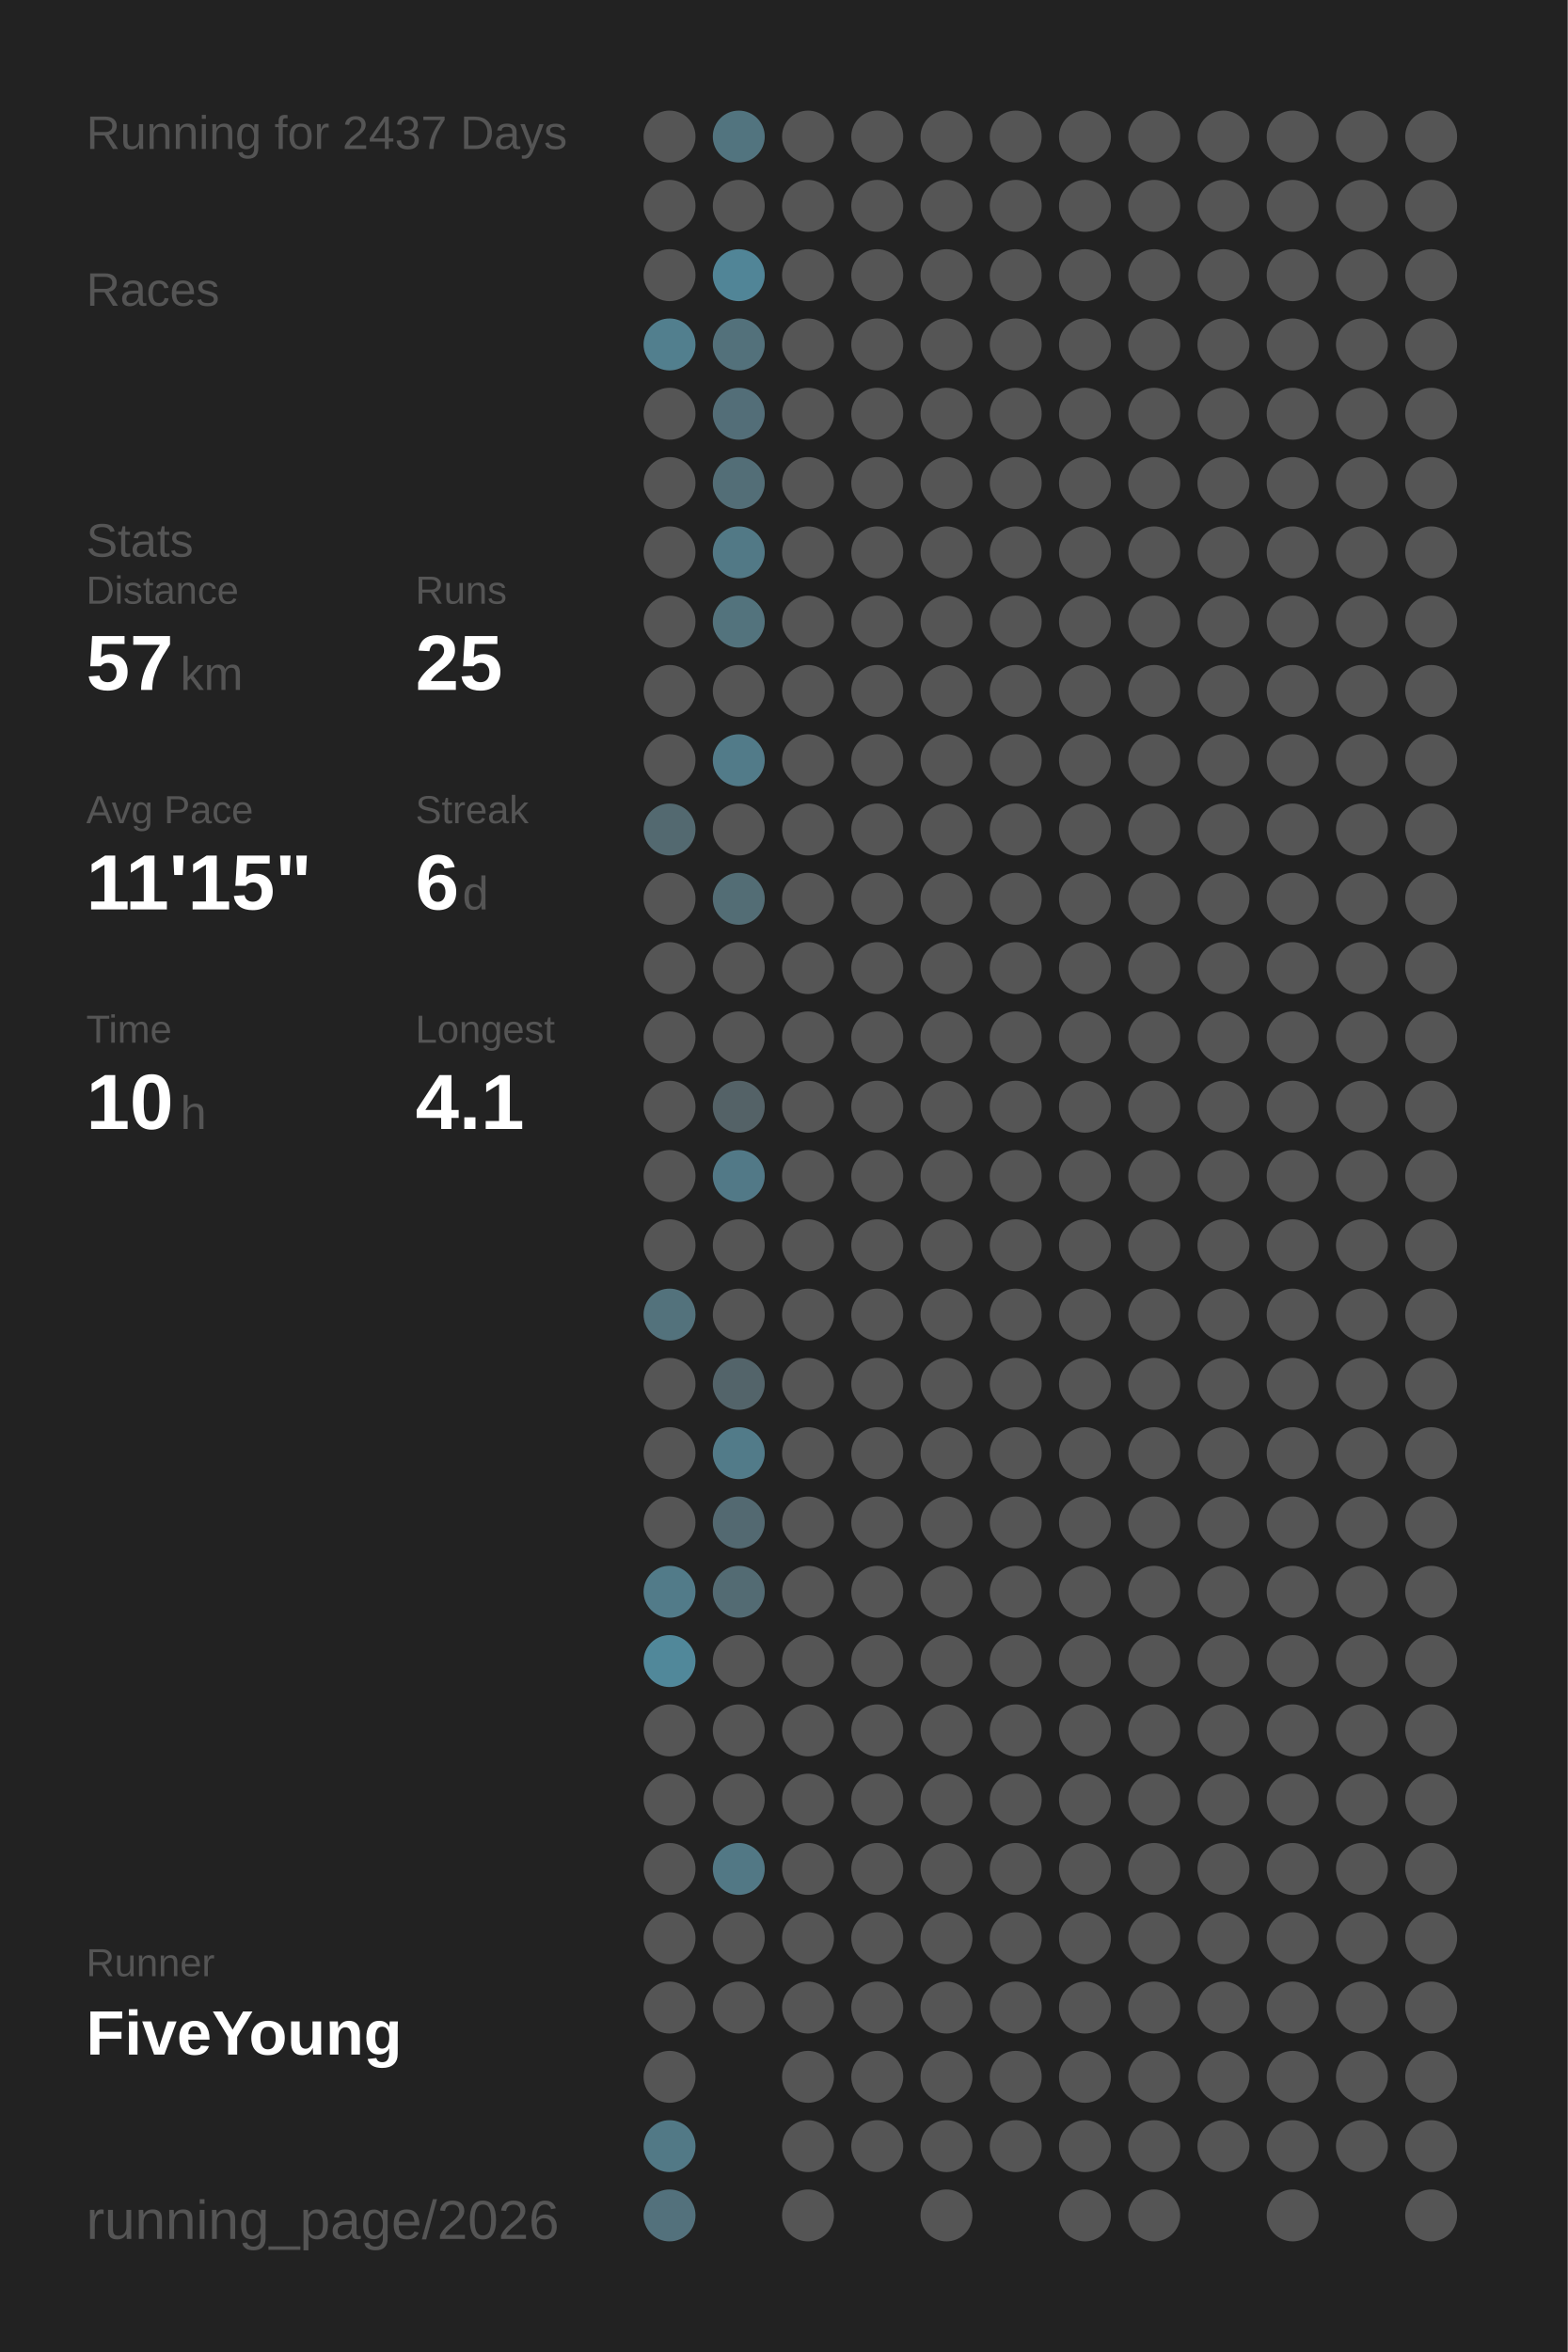
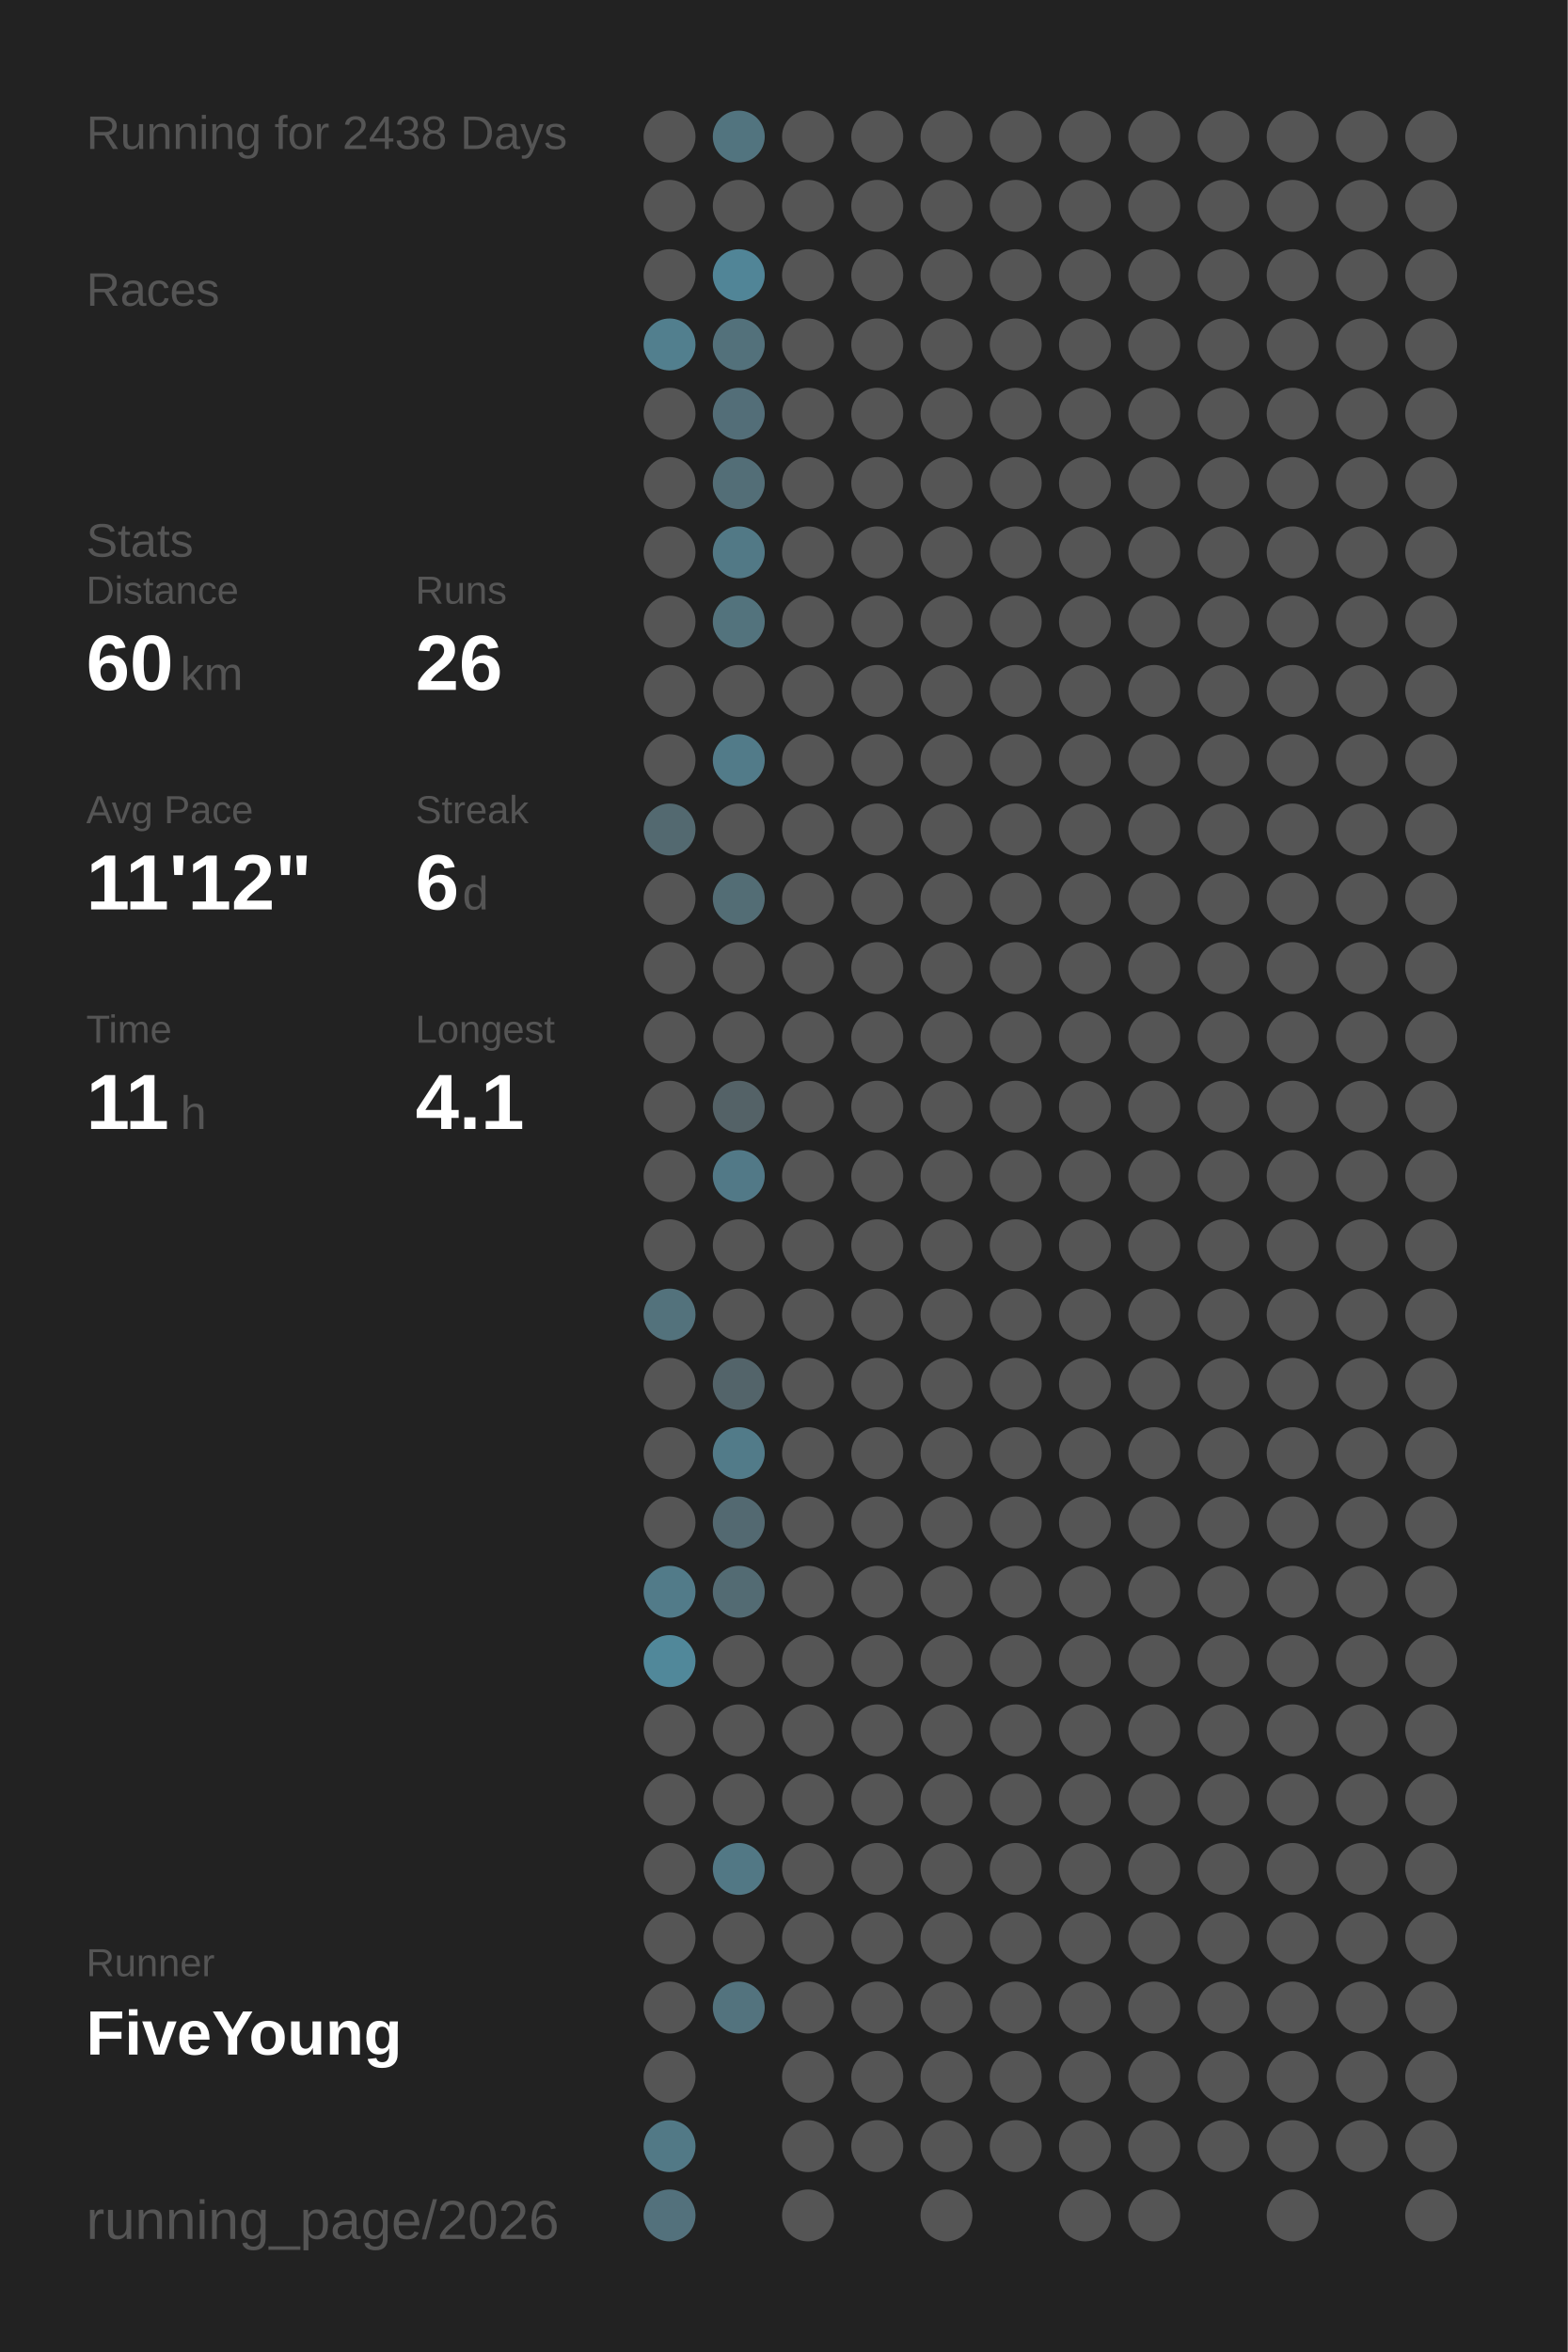
<svg xmlns="http://www.w3.org/2000/svg" baseProfile="full" height="300mm" version="1.1" viewBox="0,0,200,300" width="200mm">
  <defs />
  <rect fill="#222222" height="300" width="200" x="0" y="0" />
-   <text fill="#555555" style="font-size:6px; font-family:Arial;" x="11" y="19">Running for 2437 Days</text>
+   <text fill="#555555" style="font-size:6px; font-family:Arial;" x="11" y="19">Running for 2438 Days</text>
  <text fill="#555555" style="font-size:6px; font-family:Arial;" x="11" y="39">Races</text>
  <text fill="#555555" style="font-size:6px; font-family:Arial;" x="11" y="71">Stats</text>
  <text fill="#555555" style="font-size:5px; font-family:Arial;" x="11" y="77">Distance</text>
-   <text fill="#FFFFFF" style="font-size:10px; font-family:Arial; font-weight:bold;" x="11" y="88">57</text>
+   <text fill="#FFFFFF" style="font-size:10px; font-family:Arial; font-weight:bold;" x="11" y="88">60</text>
  <text fill="#555555" style="font-size:6px; font-family:Arial;" x="23" y="88">km</text>
  <text fill="#555555" style="font-size:5px; font-family:Arial;" x="53" y="77">Runs</text>
-   <text fill="#FFFFFF" style="font-size:10px; font-family:Arial; font-weight:bold;" x="53" y="88">25</text>
+   <text fill="#FFFFFF" style="font-size:10px; font-family:Arial; font-weight:bold;" x="53" y="88">26</text>
  <text fill="#555555" style="font-size:5px; font-family:Arial;" x="11" y="105">Avg Pace</text>
-   <text fill="#FFFFFF" style="font-size:10px; font-family:Arial; font-weight:bold;" x="11" y="116">11'15"</text>
+   <text fill="#FFFFFF" style="font-size:10px; font-family:Arial; font-weight:bold;" x="11" y="116">11'12"</text>
  <text fill="#555555" style="font-size:5px; font-family:Arial;" x="53" y="105">Streak</text>
  <text fill="#FFFFFF" style="font-size:10px; font-family:Arial; font-weight:bold;" x="53" y="116">6</text>
  <text fill="#555555" style="font-size:6px; font-family:Arial;" x="59" y="116">d</text>
  <text fill="#555555" style="font-size:5px; font-family:Arial;" x="11" y="133">Time</text>
-   <text fill="#FFFFFF" style="font-size:10px; font-family:Arial; font-weight:bold;" x="11" y="144">10</text>
+   <text fill="#FFFFFF" style="font-size:10px; font-family:Arial; font-weight:bold;" x="11" y="144">11</text>
  <text fill="#555555" style="font-size:6px; font-family:Arial;" x="23" y="144">h</text>
  <text fill="#555555" style="font-size:5px; font-family:Arial;" x="53" y="133">Longest</text>
  <text fill="#FFFFFF" style="font-size:10px; font-family:Arial; font-weight:bold;" x="53" y="144">4.1</text>
  <text fill="#555555" style="font-size:5px; font-family:Arial;" x="11" y="252.065">Runner</text>
  <text fill="#FFFFFF" style="font-size:8px; font-family:Arial; font-weight:bold;" x="11" y="262.065">FiveYoung</text>
  <text fill="#555555" style="font-size:7px; font-family:Arial;" x="11" y="285.581">running_page/2026</text>
  <circle cx="85.417" cy="17.419" fill="#555555" r="3.312" />
  <circle cx="85.417" cy="26.258" fill="#555555" r="3.312" />
  <circle cx="85.417" cy="35.097" fill="#555555" r="3.312" />
  <circle cx="85.417" cy="43.935" fill="#527f8e" r="3.312" />
  <circle cx="85.417" cy="52.774" fill="#555555" r="3.312" />
  <circle cx="85.417" cy="61.613" fill="#555555" r="3.312" />
  <circle cx="85.417" cy="70.452" fill="#555555" r="3.312" />
  <circle cx="85.417" cy="79.29" fill="#555555" r="3.312" />
  <circle cx="85.417" cy="88.129" fill="#555555" r="3.312" />
  <circle cx="85.417" cy="96.968" fill="#555555" r="3.312" />
  <circle cx="85.417" cy="105.806" fill="#536970" r="3.312" />
  <circle cx="85.417" cy="114.645" fill="#555555" r="3.312" />
  <circle cx="85.417" cy="123.484" fill="#555555" r="3.312" />
  <circle cx="85.417" cy="132.323" fill="#555555" r="3.312" />
  <circle cx="85.417" cy="141.161" fill="#555555" r="3.312" />
  <circle cx="85.417" cy="150" fill="#555555" r="3.312" />
  <circle cx="85.417" cy="158.839" fill="#555555" r="3.312" />
  <circle cx="85.417" cy="167.677" fill="#53727c" r="3.312" />
  <circle cx="85.417" cy="176.516" fill="#555555" r="3.312" />
  <circle cx="85.417" cy="185.355" fill="#555555" r="3.312" />
  <circle cx="85.417" cy="194.194" fill="#555555" r="3.312" />
  <circle cx="85.417" cy="203.032" fill="#527b89" r="3.312" />
  <circle cx="85.417" cy="211.871" fill="#51889a" r="3.312" />
  <circle cx="85.417" cy="220.71" fill="#555555" r="3.312" />
  <circle cx="85.417" cy="229.548" fill="#555555" r="3.312" />
  <circle cx="85.417" cy="238.387" fill="#555555" r="3.312" />
  <circle cx="85.417" cy="247.226" fill="#555555" r="3.312" />
  <circle cx="85.417" cy="256.065" fill="#555555" r="3.312" />
  <circle cx="85.417" cy="264.903" fill="#555555" r="3.312" />
  <circle cx="85.417" cy="273.742" fill="#527986" r="3.312" />
  <circle cx="85.417" cy="282.581" fill="#53717c" r="3.312" />
  <circle cx="94.25" cy="17.419" fill="#52747f" r="3.312" />
  <circle cx="94.25" cy="26.258" fill="#555555" r="3.312" />
  <circle cx="94.25" cy="35.097" fill="#518597" r="3.312" />
  <circle cx="94.25" cy="43.935" fill="#53717b" r="3.312" />
  <circle cx="94.25" cy="52.774" fill="#536e78" r="3.312" />
  <circle cx="94.25" cy="61.613" fill="#536e77" r="3.312" />
  <circle cx="94.25" cy="70.452" fill="#527986" r="3.312" />
  <circle cx="94.25" cy="79.29" fill="#53737d" r="3.312" />
  <circle cx="94.25" cy="88.129" fill="#555555" r="3.312" />
  <circle cx="94.25" cy="96.968" fill="#527b89" r="3.312" />
  <circle cx="94.25" cy="105.806" fill="#555555" r="3.312" />
  <circle cx="94.25" cy="114.645" fill="#536d75" r="3.312" />
  <circle cx="94.25" cy="123.484" fill="#555555" r="3.312" />
  <circle cx="94.25" cy="132.323" fill="#555555" r="3.312" />
  <circle cx="94.25" cy="141.161" fill="#546267" r="3.312" />
  <circle cx="94.25" cy="150" fill="#527987" r="3.312" />
  <circle cx="94.25" cy="158.839" fill="#555555" r="3.312" />
  <circle cx="94.25" cy="167.677" fill="#555555" r="3.312" />
  <circle cx="94.25" cy="176.516" fill="#53646a" r="3.312" />
  <circle cx="94.25" cy="185.355" fill="#527b89" r="3.312" />
  <circle cx="94.25" cy="194.194" fill="#536971" r="3.312" />
  <circle cx="94.25" cy="203.032" fill="#536b73" r="3.312" />
  <circle cx="94.25" cy="211.871" fill="#555555" r="3.312" />
  <circle cx="94.25" cy="220.71" fill="#555555" r="3.312" />
  <circle cx="94.25" cy="229.548" fill="#555555" r="3.312" />
  <circle cx="94.25" cy="238.387" fill="#527885" r="3.312" />
  <circle cx="94.25" cy="247.226" fill="#555555" r="3.312" />
-   <circle cx="94.25" cy="256.065" fill="#555555" r="3.312" />
+   <circle cx="94.25" cy="256.065" fill="#53737e" r="3.312" />
  <circle cx="103.083" cy="17.419" fill="#555555" r="3.312" />
  <circle cx="103.083" cy="26.258" fill="#555555" r="3.312" />
  <circle cx="103.083" cy="35.097" fill="#555555" r="3.312" />
  <circle cx="103.083" cy="43.935" fill="#555555" r="3.312" />
  <circle cx="103.083" cy="52.774" fill="#555555" r="3.312" />
  <circle cx="103.083" cy="61.613" fill="#555555" r="3.312" />
  <circle cx="103.083" cy="70.452" fill="#555555" r="3.312" />
  <circle cx="103.083" cy="79.29" fill="#555555" r="3.312" />
  <circle cx="103.083" cy="88.129" fill="#555555" r="3.312" />
  <circle cx="103.083" cy="96.968" fill="#555555" r="3.312" />
  <circle cx="103.083" cy="105.806" fill="#555555" r="3.312" />
  <circle cx="103.083" cy="114.645" fill="#555555" r="3.312" />
  <circle cx="103.083" cy="123.484" fill="#555555" r="3.312" />
  <circle cx="103.083" cy="132.323" fill="#555555" r="3.312" />
  <circle cx="103.083" cy="141.161" fill="#555555" r="3.312" />
  <circle cx="103.083" cy="150" fill="#555555" r="3.312" />
  <circle cx="103.083" cy="158.839" fill="#555555" r="3.312" />
  <circle cx="103.083" cy="167.677" fill="#555555" r="3.312" />
  <circle cx="103.083" cy="176.516" fill="#555555" r="3.312" />
  <circle cx="103.083" cy="185.355" fill="#555555" r="3.312" />
  <circle cx="103.083" cy="194.194" fill="#555555" r="3.312" />
  <circle cx="103.083" cy="203.032" fill="#555555" r="3.312" />
  <circle cx="103.083" cy="211.871" fill="#555555" r="3.312" />
  <circle cx="103.083" cy="220.71" fill="#555555" r="3.312" />
  <circle cx="103.083" cy="229.548" fill="#555555" r="3.312" />
  <circle cx="103.083" cy="238.387" fill="#555555" r="3.312" />
  <circle cx="103.083" cy="247.226" fill="#555555" r="3.312" />
  <circle cx="103.083" cy="256.065" fill="#555555" r="3.312" />
  <circle cx="103.083" cy="264.903" fill="#555555" r="3.312" />
  <circle cx="103.083" cy="273.742" fill="#555555" r="3.312" />
  <circle cx="103.083" cy="282.581" fill="#555555" r="3.312" />
  <circle cx="111.917" cy="17.419" fill="#555555" r="3.312" />
  <circle cx="111.917" cy="26.258" fill="#555555" r="3.312" />
  <circle cx="111.917" cy="35.097" fill="#555555" r="3.312" />
  <circle cx="111.917" cy="43.935" fill="#555555" r="3.312" />
  <circle cx="111.917" cy="52.774" fill="#555555" r="3.312" />
  <circle cx="111.917" cy="61.613" fill="#555555" r="3.312" />
  <circle cx="111.917" cy="70.452" fill="#555555" r="3.312" />
  <circle cx="111.917" cy="79.29" fill="#555555" r="3.312" />
  <circle cx="111.917" cy="88.129" fill="#555555" r="3.312" />
  <circle cx="111.917" cy="96.968" fill="#555555" r="3.312" />
  <circle cx="111.917" cy="105.806" fill="#555555" r="3.312" />
  <circle cx="111.917" cy="114.645" fill="#555555" r="3.312" />
  <circle cx="111.917" cy="123.484" fill="#555555" r="3.312" />
  <circle cx="111.917" cy="132.323" fill="#555555" r="3.312" />
  <circle cx="111.917" cy="141.161" fill="#555555" r="3.312" />
  <circle cx="111.917" cy="150" fill="#555555" r="3.312" />
  <circle cx="111.917" cy="158.839" fill="#555555" r="3.312" />
  <circle cx="111.917" cy="167.677" fill="#555555" r="3.312" />
  <circle cx="111.917" cy="176.516" fill="#555555" r="3.312" />
  <circle cx="111.917" cy="185.355" fill="#555555" r="3.312" />
  <circle cx="111.917" cy="194.194" fill="#555555" r="3.312" />
  <circle cx="111.917" cy="203.032" fill="#555555" r="3.312" />
  <circle cx="111.917" cy="211.871" fill="#555555" r="3.312" />
  <circle cx="111.917" cy="220.71" fill="#555555" r="3.312" />
  <circle cx="111.917" cy="229.548" fill="#555555" r="3.312" />
  <circle cx="111.917" cy="238.387" fill="#555555" r="3.312" />
  <circle cx="111.917" cy="247.226" fill="#555555" r="3.312" />
  <circle cx="111.917" cy="256.065" fill="#555555" r="3.312" />
  <circle cx="111.917" cy="264.903" fill="#555555" r="3.312" />
  <circle cx="111.917" cy="273.742" fill="#555555" r="3.312" />
  <circle cx="120.75" cy="17.419" fill="#555555" r="3.312" />
  <circle cx="120.75" cy="26.258" fill="#555555" r="3.312" />
  <circle cx="120.75" cy="35.097" fill="#555555" r="3.312" />
  <circle cx="120.75" cy="43.935" fill="#555555" r="3.312" />
  <circle cx="120.75" cy="52.774" fill="#555555" r="3.312" />
  <circle cx="120.75" cy="61.613" fill="#555555" r="3.312" />
  <circle cx="120.75" cy="70.452" fill="#555555" r="3.312" />
  <circle cx="120.75" cy="79.29" fill="#555555" r="3.312" />
  <circle cx="120.75" cy="88.129" fill="#555555" r="3.312" />
  <circle cx="120.75" cy="96.968" fill="#555555" r="3.312" />
  <circle cx="120.75" cy="105.806" fill="#555555" r="3.312" />
  <circle cx="120.75" cy="114.645" fill="#555555" r="3.312" />
  <circle cx="120.75" cy="123.484" fill="#555555" r="3.312" />
  <circle cx="120.75" cy="132.323" fill="#555555" r="3.312" />
  <circle cx="120.75" cy="141.161" fill="#555555" r="3.312" />
  <circle cx="120.75" cy="150" fill="#555555" r="3.312" />
  <circle cx="120.75" cy="158.839" fill="#555555" r="3.312" />
  <circle cx="120.75" cy="167.677" fill="#555555" r="3.312" />
  <circle cx="120.75" cy="176.516" fill="#555555" r="3.312" />
  <circle cx="120.75" cy="185.355" fill="#555555" r="3.312" />
  <circle cx="120.75" cy="194.194" fill="#555555" r="3.312" />
  <circle cx="120.75" cy="203.032" fill="#555555" r="3.312" />
  <circle cx="120.75" cy="211.871" fill="#555555" r="3.312" />
  <circle cx="120.75" cy="220.71" fill="#555555" r="3.312" />
  <circle cx="120.75" cy="229.548" fill="#555555" r="3.312" />
  <circle cx="120.75" cy="238.387" fill="#555555" r="3.312" />
  <circle cx="120.75" cy="247.226" fill="#555555" r="3.312" />
  <circle cx="120.75" cy="256.065" fill="#555555" r="3.312" />
  <circle cx="120.75" cy="264.903" fill="#555555" r="3.312" />
  <circle cx="120.75" cy="273.742" fill="#555555" r="3.312" />
  <circle cx="120.75" cy="282.581" fill="#555555" r="3.312" />
  <circle cx="129.583" cy="17.419" fill="#555555" r="3.312" />
  <circle cx="129.583" cy="26.258" fill="#555555" r="3.312" />
  <circle cx="129.583" cy="35.097" fill="#555555" r="3.312" />
  <circle cx="129.583" cy="43.935" fill="#555555" r="3.312" />
  <circle cx="129.583" cy="52.774" fill="#555555" r="3.312" />
  <circle cx="129.583" cy="61.613" fill="#555555" r="3.312" />
  <circle cx="129.583" cy="70.452" fill="#555555" r="3.312" />
  <circle cx="129.583" cy="79.29" fill="#555555" r="3.312" />
  <circle cx="129.583" cy="88.129" fill="#555555" r="3.312" />
  <circle cx="129.583" cy="96.968" fill="#555555" r="3.312" />
  <circle cx="129.583" cy="105.806" fill="#555555" r="3.312" />
  <circle cx="129.583" cy="114.645" fill="#555555" r="3.312" />
  <circle cx="129.583" cy="123.484" fill="#555555" r="3.312" />
  <circle cx="129.583" cy="132.323" fill="#555555" r="3.312" />
  <circle cx="129.583" cy="141.161" fill="#555555" r="3.312" />
  <circle cx="129.583" cy="150" fill="#555555" r="3.312" />
  <circle cx="129.583" cy="158.839" fill="#555555" r="3.312" />
  <circle cx="129.583" cy="167.677" fill="#555555" r="3.312" />
  <circle cx="129.583" cy="176.516" fill="#555555" r="3.312" />
  <circle cx="129.583" cy="185.355" fill="#555555" r="3.312" />
  <circle cx="129.583" cy="194.194" fill="#555555" r="3.312" />
  <circle cx="129.583" cy="203.032" fill="#555555" r="3.312" />
  <circle cx="129.583" cy="211.871" fill="#555555" r="3.312" />
  <circle cx="129.583" cy="220.71" fill="#555555" r="3.312" />
  <circle cx="129.583" cy="229.548" fill="#555555" r="3.312" />
  <circle cx="129.583" cy="238.387" fill="#555555" r="3.312" />
  <circle cx="129.583" cy="247.226" fill="#555555" r="3.312" />
  <circle cx="129.583" cy="256.065" fill="#555555" r="3.312" />
  <circle cx="129.583" cy="264.903" fill="#555555" r="3.312" />
  <circle cx="129.583" cy="273.742" fill="#555555" r="3.312" />
  <circle cx="138.417" cy="17.419" fill="#555555" r="3.312" />
  <circle cx="138.417" cy="26.258" fill="#555555" r="3.312" />
  <circle cx="138.417" cy="35.097" fill="#555555" r="3.312" />
  <circle cx="138.417" cy="43.935" fill="#555555" r="3.312" />
  <circle cx="138.417" cy="52.774" fill="#555555" r="3.312" />
  <circle cx="138.417" cy="61.613" fill="#555555" r="3.312" />
  <circle cx="138.417" cy="70.452" fill="#555555" r="3.312" />
  <circle cx="138.417" cy="79.29" fill="#555555" r="3.312" />
  <circle cx="138.417" cy="88.129" fill="#555555" r="3.312" />
  <circle cx="138.417" cy="96.968" fill="#555555" r="3.312" />
  <circle cx="138.417" cy="105.806" fill="#555555" r="3.312" />
  <circle cx="138.417" cy="114.645" fill="#555555" r="3.312" />
  <circle cx="138.417" cy="123.484" fill="#555555" r="3.312" />
  <circle cx="138.417" cy="132.323" fill="#555555" r="3.312" />
  <circle cx="138.417" cy="141.161" fill="#555555" r="3.312" />
  <circle cx="138.417" cy="150" fill="#555555" r="3.312" />
  <circle cx="138.417" cy="158.839" fill="#555555" r="3.312" />
  <circle cx="138.417" cy="167.677" fill="#555555" r="3.312" />
  <circle cx="138.417" cy="176.516" fill="#555555" r="3.312" />
  <circle cx="138.417" cy="185.355" fill="#555555" r="3.312" />
  <circle cx="138.417" cy="194.194" fill="#555555" r="3.312" />
  <circle cx="138.417" cy="203.032" fill="#555555" r="3.312" />
  <circle cx="138.417" cy="211.871" fill="#555555" r="3.312" />
  <circle cx="138.417" cy="220.71" fill="#555555" r="3.312" />
  <circle cx="138.417" cy="229.548" fill="#555555" r="3.312" />
  <circle cx="138.417" cy="238.387" fill="#555555" r="3.312" />
  <circle cx="138.417" cy="247.226" fill="#555555" r="3.312" />
  <circle cx="138.417" cy="256.065" fill="#555555" r="3.312" />
  <circle cx="138.417" cy="264.903" fill="#555555" r="3.312" />
  <circle cx="138.417" cy="273.742" fill="#555555" r="3.312" />
  <circle cx="138.417" cy="282.581" fill="#555555" r="3.312" />
  <circle cx="147.25" cy="17.419" fill="#555555" r="3.312" />
  <circle cx="147.25" cy="26.258" fill="#555555" r="3.312" />
  <circle cx="147.25" cy="35.097" fill="#555555" r="3.312" />
  <circle cx="147.25" cy="43.935" fill="#555555" r="3.312" />
  <circle cx="147.25" cy="52.774" fill="#555555" r="3.312" />
  <circle cx="147.25" cy="61.613" fill="#555555" r="3.312" />
  <circle cx="147.25" cy="70.452" fill="#555555" r="3.312" />
  <circle cx="147.25" cy="79.29" fill="#555555" r="3.312" />
  <circle cx="147.25" cy="88.129" fill="#555555" r="3.312" />
  <circle cx="147.25" cy="96.968" fill="#555555" r="3.312" />
  <circle cx="147.25" cy="105.806" fill="#555555" r="3.312" />
  <circle cx="147.25" cy="114.645" fill="#555555" r="3.312" />
  <circle cx="147.25" cy="123.484" fill="#555555" r="3.312" />
  <circle cx="147.25" cy="132.323" fill="#555555" r="3.312" />
  <circle cx="147.25" cy="141.161" fill="#555555" r="3.312" />
  <circle cx="147.25" cy="150" fill="#555555" r="3.312" />
  <circle cx="147.25" cy="158.839" fill="#555555" r="3.312" />
  <circle cx="147.25" cy="167.677" fill="#555555" r="3.312" />
  <circle cx="147.25" cy="176.516" fill="#555555" r="3.312" />
  <circle cx="147.25" cy="185.355" fill="#555555" r="3.312" />
  <circle cx="147.25" cy="194.194" fill="#555555" r="3.312" />
  <circle cx="147.25" cy="203.032" fill="#555555" r="3.312" />
  <circle cx="147.25" cy="211.871" fill="#555555" r="3.312" />
  <circle cx="147.25" cy="220.71" fill="#555555" r="3.312" />
  <circle cx="147.25" cy="229.548" fill="#555555" r="3.312" />
  <circle cx="147.25" cy="238.387" fill="#555555" r="3.312" />
  <circle cx="147.25" cy="247.226" fill="#555555" r="3.312" />
  <circle cx="147.25" cy="256.065" fill="#555555" r="3.312" />
  <circle cx="147.25" cy="264.903" fill="#555555" r="3.312" />
  <circle cx="147.25" cy="273.742" fill="#555555" r="3.312" />
  <circle cx="147.25" cy="282.581" fill="#555555" r="3.312" />
  <circle cx="156.083" cy="17.419" fill="#555555" r="3.312" />
  <circle cx="156.083" cy="26.258" fill="#555555" r="3.312" />
  <circle cx="156.083" cy="35.097" fill="#555555" r="3.312" />
  <circle cx="156.083" cy="43.935" fill="#555555" r="3.312" />
  <circle cx="156.083" cy="52.774" fill="#555555" r="3.312" />
  <circle cx="156.083" cy="61.613" fill="#555555" r="3.312" />
  <circle cx="156.083" cy="70.452" fill="#555555" r="3.312" />
  <circle cx="156.083" cy="79.29" fill="#555555" r="3.312" />
  <circle cx="156.083" cy="88.129" fill="#555555" r="3.312" />
  <circle cx="156.083" cy="96.968" fill="#555555" r="3.312" />
  <circle cx="156.083" cy="105.806" fill="#555555" r="3.312" />
  <circle cx="156.083" cy="114.645" fill="#555555" r="3.312" />
  <circle cx="156.083" cy="123.484" fill="#555555" r="3.312" />
  <circle cx="156.083" cy="132.323" fill="#555555" r="3.312" />
  <circle cx="156.083" cy="141.161" fill="#555555" r="3.312" />
  <circle cx="156.083" cy="150" fill="#555555" r="3.312" />
  <circle cx="156.083" cy="158.839" fill="#555555" r="3.312" />
  <circle cx="156.083" cy="167.677" fill="#555555" r="3.312" />
  <circle cx="156.083" cy="176.516" fill="#555555" r="3.312" />
  <circle cx="156.083" cy="185.355" fill="#555555" r="3.312" />
  <circle cx="156.083" cy="194.194" fill="#555555" r="3.312" />
  <circle cx="156.083" cy="203.032" fill="#555555" r="3.312" />
  <circle cx="156.083" cy="211.871" fill="#555555" r="3.312" />
  <circle cx="156.083" cy="220.71" fill="#555555" r="3.312" />
  <circle cx="156.083" cy="229.548" fill="#555555" r="3.312" />
  <circle cx="156.083" cy="238.387" fill="#555555" r="3.312" />
  <circle cx="156.083" cy="247.226" fill="#555555" r="3.312" />
  <circle cx="156.083" cy="256.065" fill="#555555" r="3.312" />
  <circle cx="156.083" cy="264.903" fill="#555555" r="3.312" />
  <circle cx="156.083" cy="273.742" fill="#555555" r="3.312" />
  <circle cx="164.917" cy="17.419" fill="#555555" r="3.312" />
  <circle cx="164.917" cy="26.258" fill="#555555" r="3.312" />
  <circle cx="164.917" cy="35.097" fill="#555555" r="3.312" />
  <circle cx="164.917" cy="43.935" fill="#555555" r="3.312" />
  <circle cx="164.917" cy="52.774" fill="#555555" r="3.312" />
  <circle cx="164.917" cy="61.613" fill="#555555" r="3.312" />
  <circle cx="164.917" cy="70.452" fill="#555555" r="3.312" />
  <circle cx="164.917" cy="79.29" fill="#555555" r="3.312" />
  <circle cx="164.917" cy="88.129" fill="#555555" r="3.312" />
  <circle cx="164.917" cy="96.968" fill="#555555" r="3.312" />
  <circle cx="164.917" cy="105.806" fill="#555555" r="3.312" />
  <circle cx="164.917" cy="114.645" fill="#555555" r="3.312" />
  <circle cx="164.917" cy="123.484" fill="#555555" r="3.312" />
  <circle cx="164.917" cy="132.323" fill="#555555" r="3.312" />
  <circle cx="164.917" cy="141.161" fill="#555555" r="3.312" />
  <circle cx="164.917" cy="150" fill="#555555" r="3.312" />
  <circle cx="164.917" cy="158.839" fill="#555555" r="3.312" />
  <circle cx="164.917" cy="167.677" fill="#555555" r="3.312" />
  <circle cx="164.917" cy="176.516" fill="#555555" r="3.312" />
  <circle cx="164.917" cy="185.355" fill="#555555" r="3.312" />
  <circle cx="164.917" cy="194.194" fill="#555555" r="3.312" />
  <circle cx="164.917" cy="203.032" fill="#555555" r="3.312" />
  <circle cx="164.917" cy="211.871" fill="#555555" r="3.312" />
  <circle cx="164.917" cy="220.71" fill="#555555" r="3.312" />
  <circle cx="164.917" cy="229.548" fill="#555555" r="3.312" />
  <circle cx="164.917" cy="238.387" fill="#555555" r="3.312" />
  <circle cx="164.917" cy="247.226" fill="#555555" r="3.312" />
  <circle cx="164.917" cy="256.065" fill="#555555" r="3.312" />
  <circle cx="164.917" cy="264.903" fill="#555555" r="3.312" />
  <circle cx="164.917" cy="273.742" fill="#555555" r="3.312" />
  <circle cx="164.917" cy="282.581" fill="#555555" r="3.312" />
  <circle cx="173.75" cy="17.419" fill="#555555" r="3.312" />
  <circle cx="173.75" cy="26.258" fill="#555555" r="3.312" />
  <circle cx="173.75" cy="35.097" fill="#555555" r="3.312" />
  <circle cx="173.75" cy="43.935" fill="#555555" r="3.312" />
  <circle cx="173.75" cy="52.774" fill="#555555" r="3.312" />
  <circle cx="173.75" cy="61.613" fill="#555555" r="3.312" />
  <circle cx="173.75" cy="70.452" fill="#555555" r="3.312" />
  <circle cx="173.75" cy="79.29" fill="#555555" r="3.312" />
  <circle cx="173.75" cy="88.129" fill="#555555" r="3.312" />
  <circle cx="173.75" cy="96.968" fill="#555555" r="3.312" />
  <circle cx="173.75" cy="105.806" fill="#555555" r="3.312" />
  <circle cx="173.75" cy="114.645" fill="#555555" r="3.312" />
  <circle cx="173.75" cy="123.484" fill="#555555" r="3.312" />
  <circle cx="173.75" cy="132.323" fill="#555555" r="3.312" />
  <circle cx="173.75" cy="141.161" fill="#555555" r="3.312" />
  <circle cx="173.75" cy="150" fill="#555555" r="3.312" />
  <circle cx="173.75" cy="158.839" fill="#555555" r="3.312" />
  <circle cx="173.75" cy="167.677" fill="#555555" r="3.312" />
  <circle cx="173.75" cy="176.516" fill="#555555" r="3.312" />
  <circle cx="173.75" cy="185.355" fill="#555555" r="3.312" />
  <circle cx="173.75" cy="194.194" fill="#555555" r="3.312" />
  <circle cx="173.75" cy="203.032" fill="#555555" r="3.312" />
  <circle cx="173.75" cy="211.871" fill="#555555" r="3.312" />
  <circle cx="173.75" cy="220.71" fill="#555555" r="3.312" />
  <circle cx="173.75" cy="229.548" fill="#555555" r="3.312" />
  <circle cx="173.75" cy="238.387" fill="#555555" r="3.312" />
  <circle cx="173.75" cy="247.226" fill="#555555" r="3.312" />
  <circle cx="173.75" cy="256.065" fill="#555555" r="3.312" />
  <circle cx="173.75" cy="264.903" fill="#555555" r="3.312" />
  <circle cx="173.75" cy="273.742" fill="#555555" r="3.312" />
  <circle cx="182.583" cy="17.419" fill="#555555" r="3.312" />
  <circle cx="182.583" cy="26.258" fill="#555555" r="3.312" />
  <circle cx="182.583" cy="35.097" fill="#555555" r="3.312" />
  <circle cx="182.583" cy="43.935" fill="#555555" r="3.312" />
  <circle cx="182.583" cy="52.774" fill="#555555" r="3.312" />
  <circle cx="182.583" cy="61.613" fill="#555555" r="3.312" />
  <circle cx="182.583" cy="70.452" fill="#555555" r="3.312" />
  <circle cx="182.583" cy="79.29" fill="#555555" r="3.312" />
  <circle cx="182.583" cy="88.129" fill="#555555" r="3.312" />
  <circle cx="182.583" cy="96.968" fill="#555555" r="3.312" />
  <circle cx="182.583" cy="105.806" fill="#555555" r="3.312" />
  <circle cx="182.583" cy="114.645" fill="#555555" r="3.312" />
  <circle cx="182.583" cy="123.484" fill="#555555" r="3.312" />
  <circle cx="182.583" cy="132.323" fill="#555555" r="3.312" />
  <circle cx="182.583" cy="141.161" fill="#555555" r="3.312" />
  <circle cx="182.583" cy="150" fill="#555555" r="3.312" />
  <circle cx="182.583" cy="158.839" fill="#555555" r="3.312" />
  <circle cx="182.583" cy="167.677" fill="#555555" r="3.312" />
  <circle cx="182.583" cy="176.516" fill="#555555" r="3.312" />
  <circle cx="182.583" cy="185.355" fill="#555555" r="3.312" />
  <circle cx="182.583" cy="194.194" fill="#555555" r="3.312" />
  <circle cx="182.583" cy="203.032" fill="#555555" r="3.312" />
  <circle cx="182.583" cy="211.871" fill="#555555" r="3.312" />
  <circle cx="182.583" cy="220.71" fill="#555555" r="3.312" />
  <circle cx="182.583" cy="229.548" fill="#555555" r="3.312" />
  <circle cx="182.583" cy="238.387" fill="#555555" r="3.312" />
  <circle cx="182.583" cy="247.226" fill="#555555" r="3.312" />
  <circle cx="182.583" cy="256.065" fill="#555555" r="3.312" />
  <circle cx="182.583" cy="264.903" fill="#555555" r="3.312" />
  <circle cx="182.583" cy="273.742" fill="#555555" r="3.312" />
  <circle cx="182.583" cy="282.581" fill="#555555" r="3.312" />
</svg>
